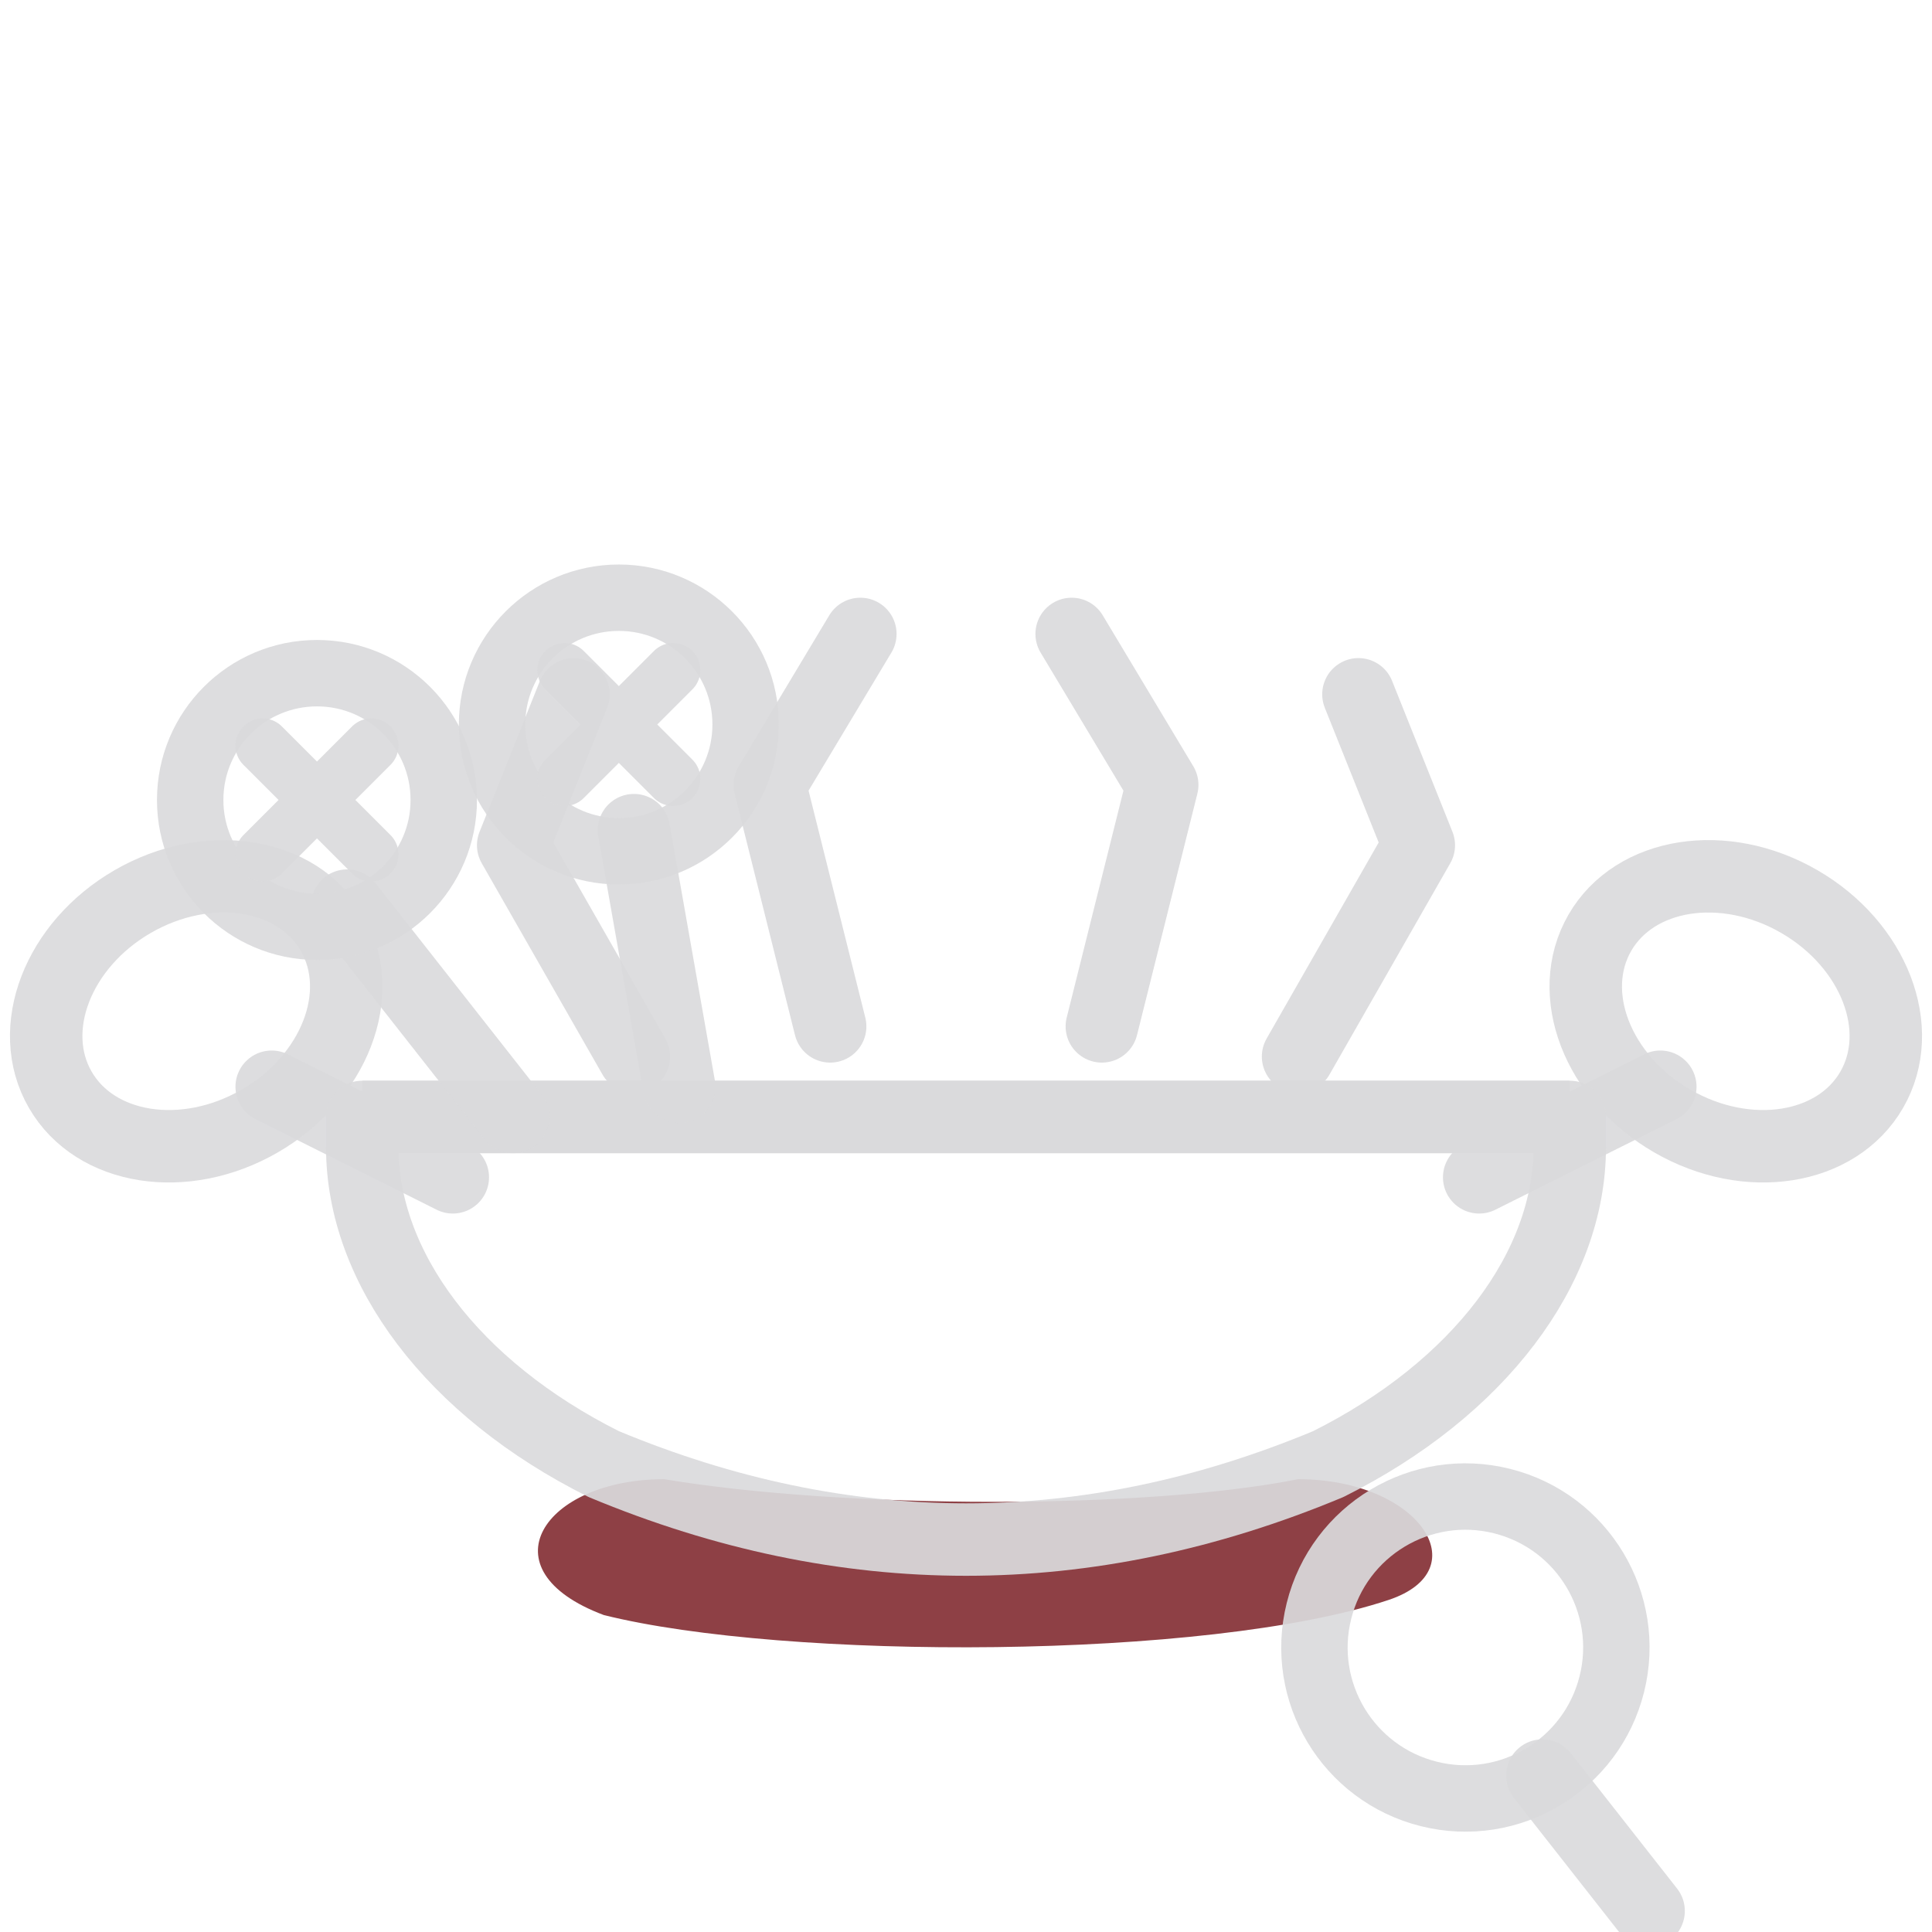
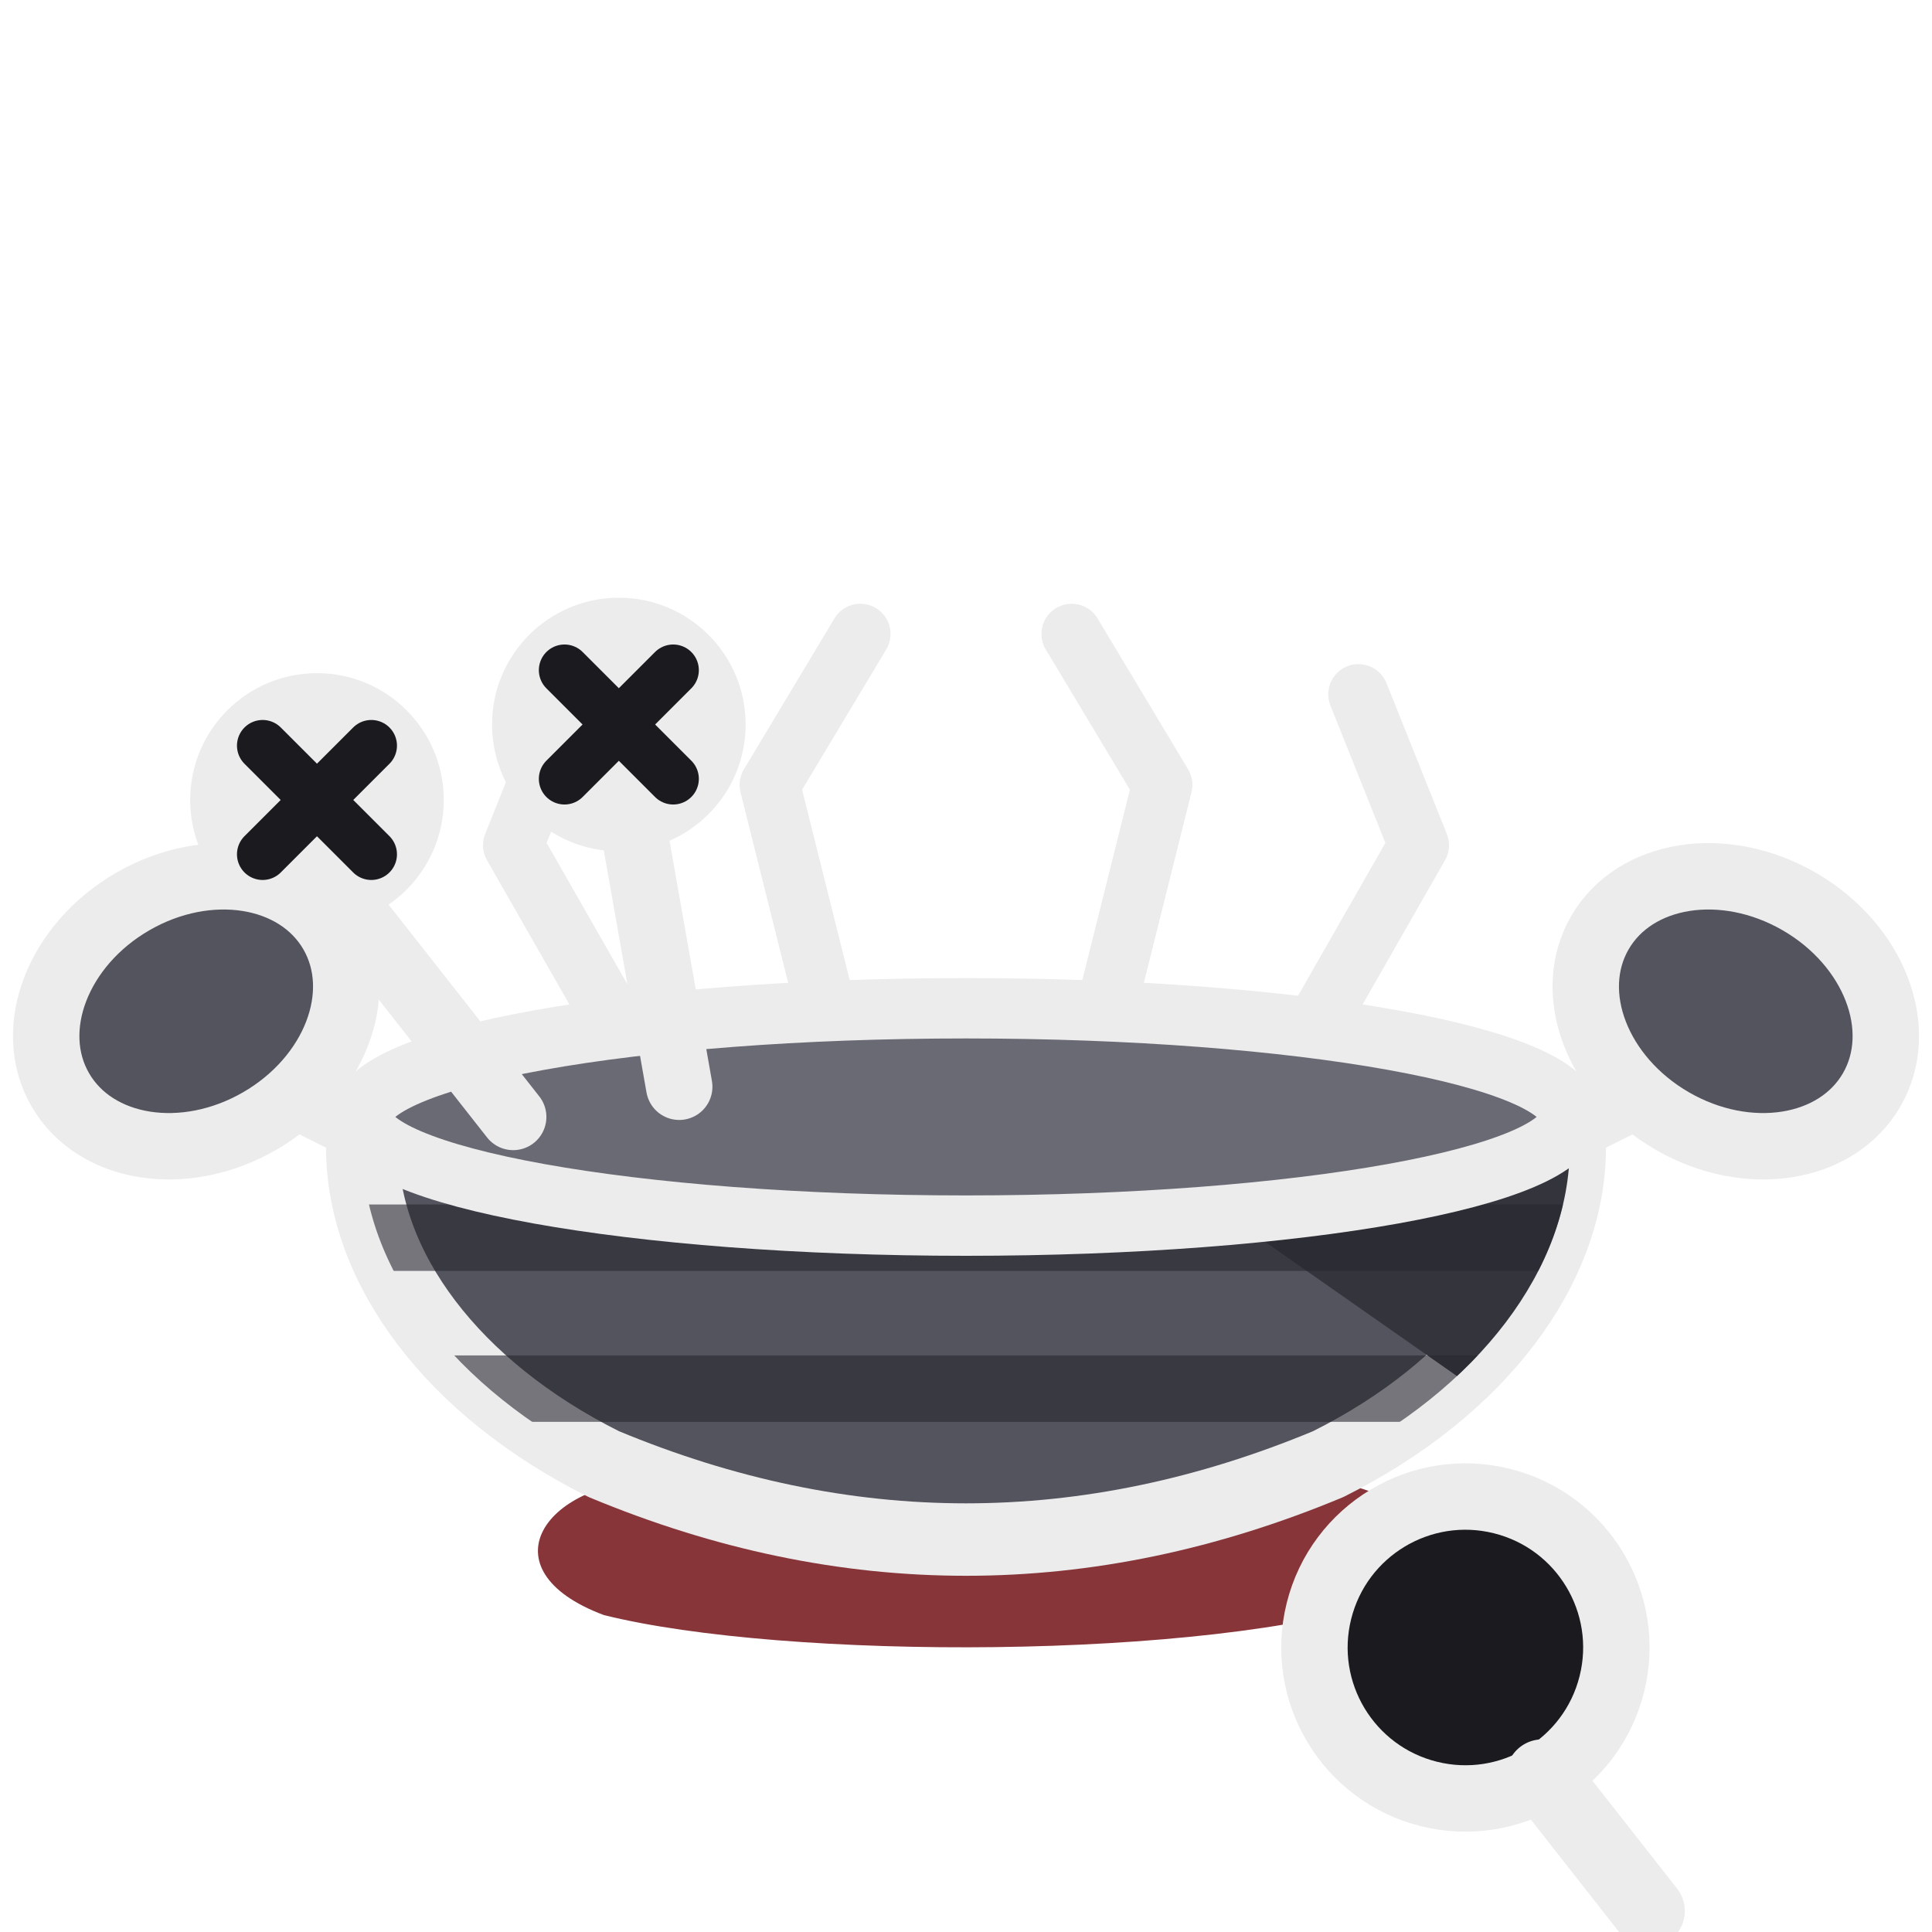
<svg xmlns="http://www.w3.org/2000/svg" viewBox="0 0 64 64">
-   <g fill="none" stroke="#dadadc" stroke-width="2.4" stroke-linecap="round" stroke-linejoin="round" opacity="0.92">
+   <g fill="none" stroke="#ececed" stroke-width="2" stroke-linecap="round" stroke-linejoin="round">
    <path d="M21 35 L17 28 L19 23" />
    <path d="M27.5 34 L25.5 26 L28.5 21" />
    <path d="M36.5 34 L38.5 26 L35.5 21" />
    <path d="M43 35 L47 28 L45 23" />
    <path d="M15 39 L9 36" />
    <path d="M49 39 L55 36" />
  </g>
-   <ellipse cx="6.5" cy="33.5" rx="5.2" ry="4.2" fill="none" stroke="#dadadc" stroke-width="2.4" transform="rotate(-30 6.5 33.5)" opacity="0.92" />
-   <ellipse cx="57.5" cy="33.5" rx="5.2" ry="4.2" fill="none" stroke="#dadadc" stroke-width="2.4" transform="rotate(30 57.5 33.5)" opacity="0.92" />
-   <path d="M22 49 C18 49 16 52 20 53.5 C26 55 40 55 46 53 C49 52 47 49 43 49 C38 50 28 50 22 49 Z" fill="#7a1f24" opacity="0.85" />
-   <path d="M12 38 C12 42 15 46 20 48.5 Q26 51 32 51 Q38 51 44 48.5 C49 46 52 42 52 38 L52 37 L12 37 Z" fill="none" stroke="#dadadc" stroke-width="2.4" stroke-linejoin="round" opacity="0.92" />
-   <path d="M12 37 L52 37" stroke="#dadadc" stroke-width="2.4" opacity="0.92" />
-   <g fill="none" stroke="#dadadc" stroke-width="2.4" stroke-linecap="round" opacity="0.92">
+   <ellipse cx="6.5" cy="33.5" rx="5.2" ry="4.2" fill="#54545e" stroke="#ececed" stroke-width="2.2" transform="rotate(-30 6.5 33.5)" />
+   <ellipse cx="57.5" cy="33.5" rx="5.2" ry="4.2" fill="#54545e" stroke="#ececed" stroke-width="2.2" transform="rotate(30 57.5 33.5)" />
+   <path d="M22 49 C18 49 16 52 20 53.5 C26 55 40 55 46 53 C49 52 47 49 43 49 C38 50 28 50 22 49 Z" fill="#7a1f24" opacity="0.9" />
+   <path d="M12 38 C12 42 15 46 20 48.5 Q26 51 32 51 Q38 51 44 48.5 C49 46 52 42 52 38 L52 37 L12 37 Z" fill="#54545e" stroke="#ececed" stroke-width="2.4" stroke-linejoin="round" />
+   <clipPath id="noirShellL">
+     <path d="M12 38 C12 42 15 46 20 48.5 Q26 51 32 51 Q38 51 44 48.5 C49 46 52 42 52 38 L52 37 L12 37 Z" />
+   </clipPath>
+   <g clip-path="url(#noirShellL)">
+     <path d="M36 37 L56 51 L56 37 Z" fill="#34343c" />
+     <g stroke="#26262e" stroke-width="2.2" opacity="0.6">
+       <path d="M8 41 L56 41" />
+       <path d="M8 46 L56 46" />
+     </g>
+   </g>
+   <ellipse cx="32" cy="37" rx="20" ry="3.6" fill="#6a6a74" stroke="#ececed" stroke-width="2" />
+   <g fill="none" stroke="#ececed" stroke-width="2.2" stroke-linecap="round">
    <path d="M17 37 L11.5 30" />
    <path d="M22.5 36 L21 27.5" />
  </g>
-   <circle cx="10.5" cy="26.5" r="4.2" fill="none" stroke="#dadadc" stroke-width="2.2" opacity="0.92" />
-   <path d="M8.7 24.7 L12.3 28.3 M12.3 24.7 L8.7 28.3" stroke="#dadadc" stroke-width="1.8" stroke-linecap="round" opacity="0.92" />
-   <circle cx="20.5" cy="24" r="4.2" fill="none" stroke="#dadadc" stroke-width="2.2" opacity="0.92" />
-   <path d="M18.7 22.2 L22.3 25.8 M22.3 22.2 L18.7 25.8" stroke="#dadadc" stroke-width="1.8" stroke-linecap="round" opacity="0.92" />
+   <circle cx="10.5" cy="26.5" r="4.2" fill="#ececed" />
+   <path d="M8.7 24.7 L12.3 28.3 M12.3 24.7 L8.7 28.3" stroke="#1a1a1f" stroke-width="1.7" stroke-linecap="round" />
+   <circle cx="20.5" cy="24" r="4.2" fill="#ececed" />
+   <path d="M18.7 22.2 L22.3 25.8 M22.3 22.2 L18.7 25.8" stroke="#1a1a1f" stroke-width="1.7" stroke-linecap="round" />
  <g transform="rotate(14 50 57)">
-     <circle cx="48" cy="55" r="5" fill="none" stroke="#dadadc" stroke-width="2.2" opacity="0.92" />
-     <path d="M51.5 58.5 L56 62" stroke="#dadadc" stroke-width="2.4" stroke-linecap="round" opacity="0.92" />
+     <circle cx="48" cy="55" r="5" fill="#1a1a1f" stroke="#ececed" stroke-width="2.2" />
+     <path d="M51.5 58.5 L56 62" stroke="#ececed" stroke-width="2.4" stroke-linecap="round" />
  </g>
</svg>
